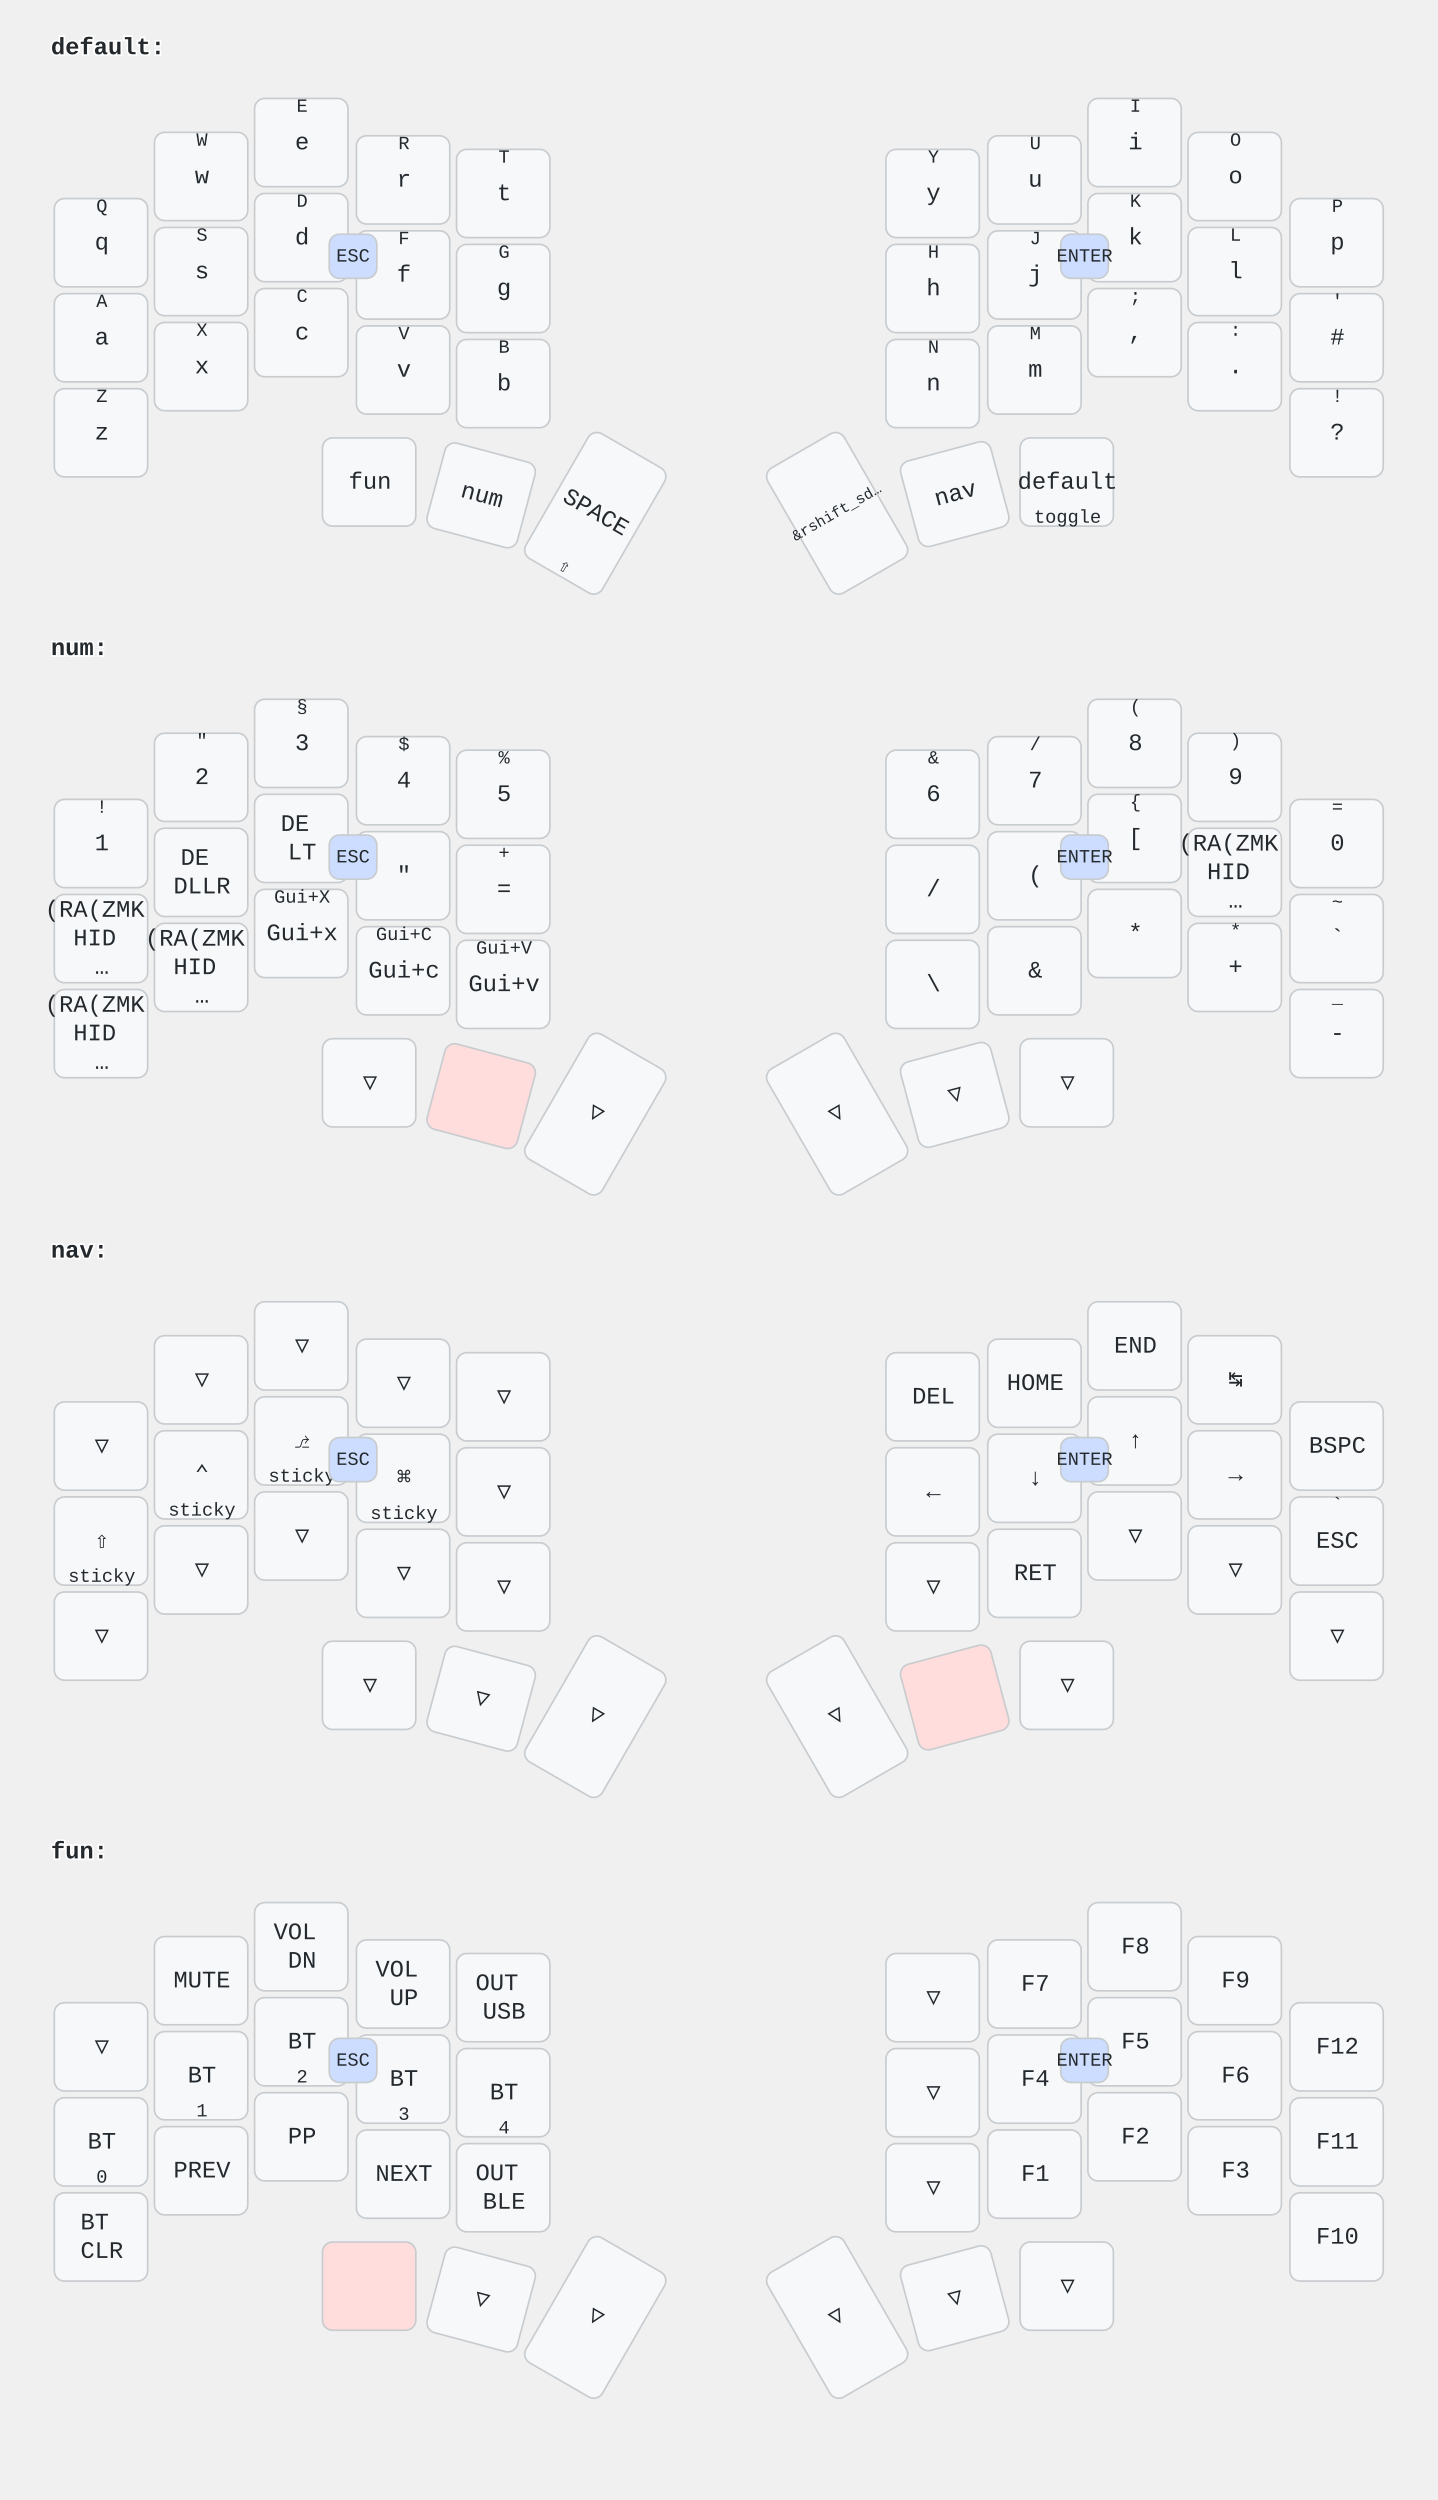
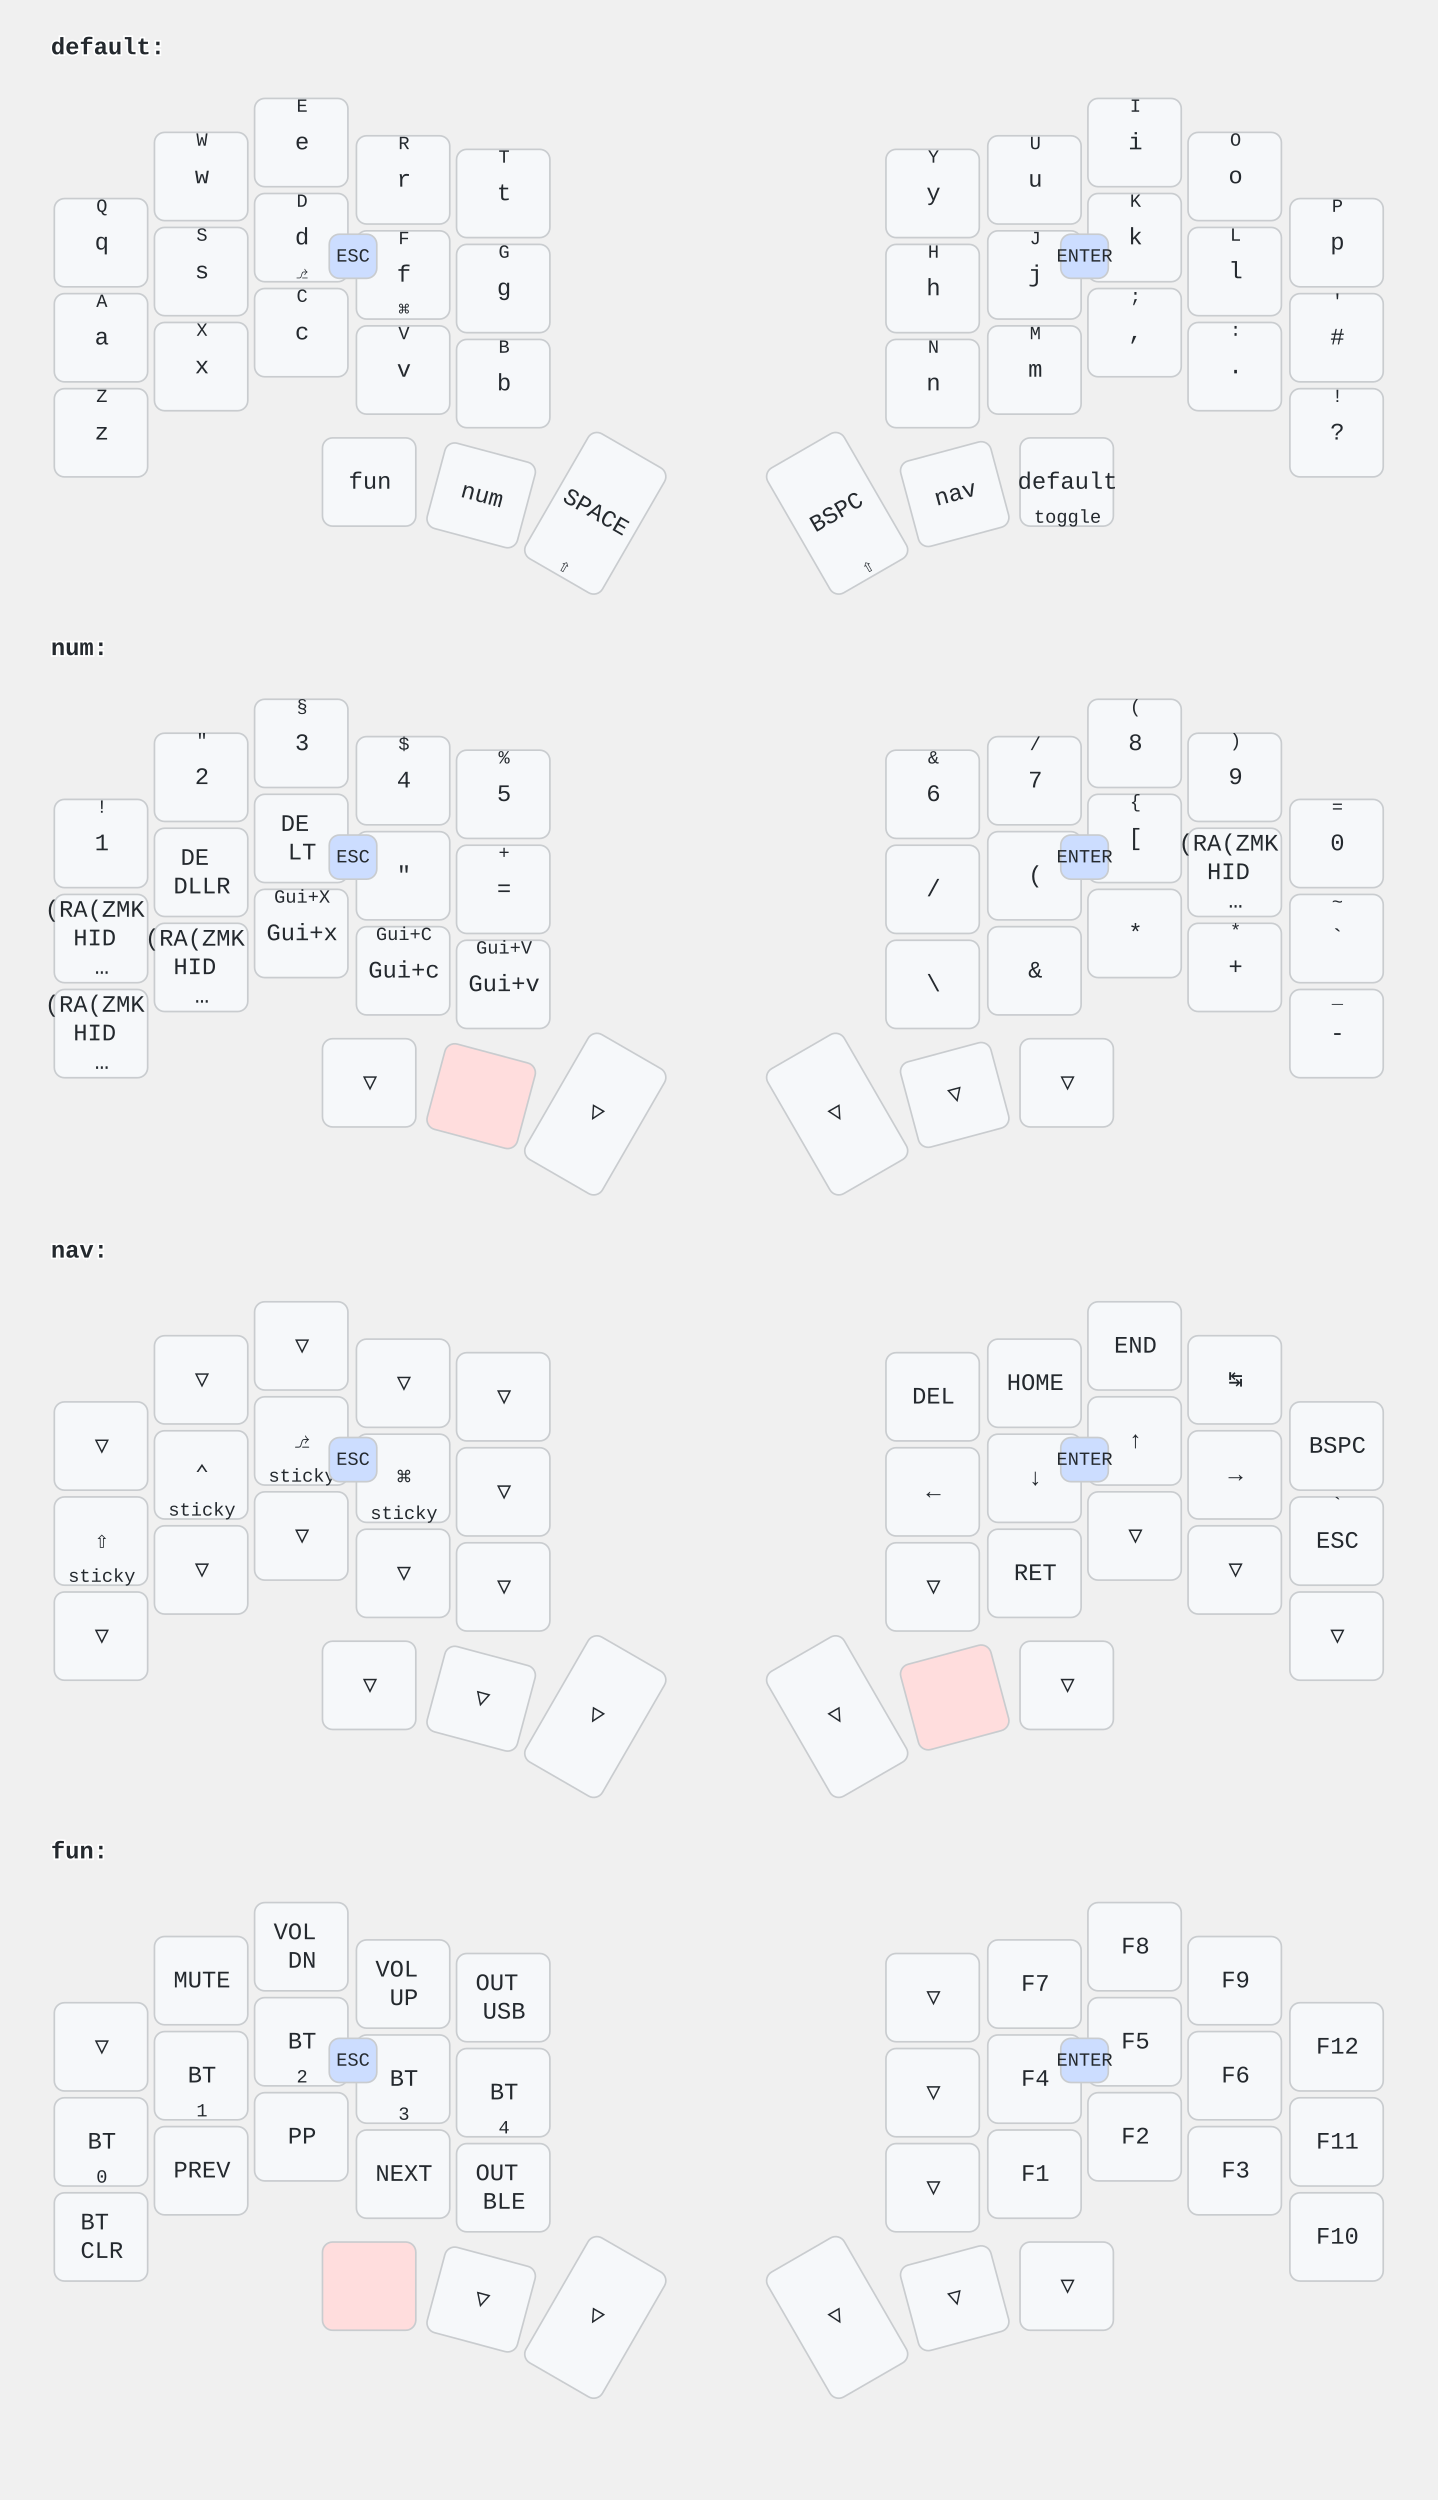
<svg xmlns="http://www.w3.org/2000/svg" width="847" height="1473" viewBox="0 0 847 1473" class="keymap">
  <style>/* font and background color specifications */
svg {
    font-family: SFMono-Regular,Consolas,Liberation Mono,Menlo,monospace;
    font-size: 14px;
    font-kerning: normal;
    text-rendering: optimizeLegibility;
    fill: #24292e;
}

/* default key styling */
rect {
    fill: #f6f8fa;
    stroke: #c9cccf;
    stroke-width: 1;
}

/* color accent for combo boxes */
rect.combo {
    fill: #cdf;
}

/* color accent for held keys */
rect.held, rect.combo.held {
    fill: #fdd;
}

/* color accent for ghost (optional) keys */
rect.ghost, rect.combo.ghost {
    fill: #ddd;
}

text {
    text-anchor: middle;
    dominant-baseline: middle;
}

/* styling for layer labels */
text.label {
    font-weight: bold;
    text-anchor: start;
    stroke: white;
    stroke-width: 2;
    paint-order: stroke;
}

/* styling for combo tap, and key hold/shifted label text */
text.combo, text.hold, text.shifted {
    font-size: 11px;
}

text.hold {
    text-anchor: middle;
    dominant-baseline: auto;
}

text.shifted {
    text-anchor: middle;
    dominant-baseline: hanging;
}

/* styling for hold/shifted label text in combo box */
text.combo.hold, text.combo.shifted {
    font-size: 8px;
}

/* styling for combo dendrons */
path {
    stroke-width: 1;
    stroke: gray;
    fill: none;
}
</style>
  <g transform="translate(30, 0)" class="layer-default">
    <text x="0" y="28" class="label" id="default">default:</text>
    <g transform="translate(0, 56)">
      <g transform="translate(30, 87)" class="key keypos-0">
        <rect rx="6" ry="6" x="-28" y="-26" width="55" height="52" class="key" />
        <text x="0" y="0" class="key tap">q</text>
        <text x="0" y="-24" class="key shifted">Q</text>
      </g>
      <g transform="translate(89, 48)" class="key keypos-1">
        <rect rx="6" ry="6" x="-28" y="-26" width="55" height="52" class="key" />
        <text x="0" y="0" class="key tap">w</text>
        <text x="0" y="-24" class="key shifted">W</text>
      </g>
      <g transform="translate(148, 28)" class="key keypos-2">
        <rect rx="6" ry="6" x="-28" y="-26" width="55" height="52" class="key" />
        <text x="0" y="0" class="key tap">e</text>
        <text x="0" y="-24" class="key shifted">E</text>
      </g>
      <g transform="translate(208, 50)" class="key keypos-3">
        <rect rx="6" ry="6" x="-28" y="-26" width="55" height="52" class="key" />
        <text x="0" y="0" class="key tap">r</text>
        <text x="0" y="-24" class="key shifted">R</text>
      </g>
      <g transform="translate(267, 58)" class="key keypos-4">
        <rect rx="6" ry="6" x="-28" y="-26" width="55" height="52" class="key" />
        <text x="0" y="0" class="key tap">t</text>
        <text x="0" y="-24" class="key shifted">T</text>
      </g>
      <g transform="translate(520, 58)" class="key keypos-5">
        <rect rx="6" ry="6" x="-28" y="-26" width="55" height="52" class="key" />
        <text x="0" y="0" class="key tap">y</text>
        <text x="0" y="-24" class="key shifted">Y</text>
      </g>
      <g transform="translate(580, 50)" class="key keypos-6">
        <rect rx="6" ry="6" x="-28" y="-26" width="55" height="52" class="key" />
        <text x="0" y="0" class="key tap">u</text>
        <text x="0" y="-24" class="key shifted">U</text>
      </g>
      <g transform="translate(639, 28)" class="key keypos-7">
        <rect rx="6" ry="6" x="-28" y="-26" width="55" height="52" class="key" />
        <text x="0" y="0" class="key tap">i</text>
        <text x="0" y="-24" class="key shifted">I</text>
      </g>
      <g transform="translate(698, 48)" class="key keypos-8">
        <rect rx="6" ry="6" x="-28" y="-26" width="55" height="52" class="key" />
        <text x="0" y="0" class="key tap">o</text>
        <text x="0" y="-24" class="key shifted">O</text>
      </g>
      <g transform="translate(758, 87)" class="key keypos-9">
        <rect rx="6" ry="6" x="-28" y="-26" width="55" height="52" class="key" />
        <text x="0" y="0" class="key tap">p</text>
        <text x="0" y="-24" class="key shifted">P</text>
      </g>
      <g transform="translate(30, 143)" class="key keypos-10">
        <rect rx="6" ry="6" x="-28" y="-26" width="55" height="52" class="key" />
        <text x="0" y="0" class="key tap">a</text>
        <text x="0" y="-24" class="key shifted">A</text>
      </g>
      <g transform="translate(89, 104)" class="key keypos-11">
        <rect rx="6" ry="6" x="-28" y="-26" width="55" height="52" class="key" />
        <text x="0" y="0" class="key tap">s</text>
        <text x="0" y="-24" class="key shifted">S</text>
      </g>
      <g transform="translate(148, 84)" class="key keypos-12">
        <rect rx="6" ry="6" x="-28" y="-26" width="55" height="52" class="key" />
        <text x="0" y="0" class="key tap">d</text>
+         <text x="0" y="24" class="key hold">⎇</text>
        <text x="0" y="-24" class="key shifted">D</text>
      </g>
      <g transform="translate(208, 106)" class="key keypos-13">
        <rect rx="6" ry="6" x="-28" y="-26" width="55" height="52" class="key" />
        <text x="0" y="0" class="key tap">f</text>
+         <text x="0" y="24" class="key hold">⌘</text>
        <text x="0" y="-24" class="key shifted">F</text>
      </g>
      <g transform="translate(267, 114)" class="key keypos-14">
        <rect rx="6" ry="6" x="-28" y="-26" width="55" height="52" class="key" />
        <text x="0" y="0" class="key tap">g</text>
        <text x="0" y="-24" class="key shifted">G</text>
      </g>
      <g transform="translate(520, 114)" class="key keypos-15">
        <rect rx="6" ry="6" x="-28" y="-26" width="55" height="52" class="key" />
        <text x="0" y="0" class="key tap">h</text>
        <text x="0" y="-24" class="key shifted">H</text>
      </g>
      <g transform="translate(580, 106)" class="key keypos-16">
        <rect rx="6" ry="6" x="-28" y="-26" width="55" height="52" class="key" />
        <text x="0" y="0" class="key tap">j</text>
        <text x="0" y="-24" class="key shifted">J</text>
      </g>
      <g transform="translate(639, 84)" class="key keypos-17">
        <rect rx="6" ry="6" x="-28" y="-26" width="55" height="52" class="key" />
        <text x="0" y="0" class="key tap">k</text>
        <text x="0" y="-24" class="key shifted">K</text>
      </g>
      <g transform="translate(698, 104)" class="key keypos-18">
        <rect rx="6" ry="6" x="-28" y="-26" width="55" height="52" class="key" />
        <text x="0" y="0" class="key tap">l</text>
        <text x="0" y="-24" class="key shifted">L</text>
      </g>
      <g transform="translate(758, 143)" class="key keypos-19">
        <rect rx="6" ry="6" x="-28" y="-26" width="55" height="52" class="key" />
        <text x="0" y="0" class="key tap">#</text>
        <text x="0" y="-24" class="key shifted">'</text>
      </g>
      <g transform="translate(30, 199)" class="key keypos-20">
        <rect rx="6" ry="6" x="-28" y="-26" width="55" height="52" class="key" />
        <text x="0" y="0" class="key tap">z</text>
        <text x="0" y="-24" class="key shifted">Z</text>
      </g>
      <g transform="translate(89, 160)" class="key keypos-21">
        <rect rx="6" ry="6" x="-28" y="-26" width="55" height="52" class="key" />
        <text x="0" y="0" class="key tap">x</text>
        <text x="0" y="-24" class="key shifted">X</text>
      </g>
      <g transform="translate(148, 140)" class="key keypos-22">
        <rect rx="6" ry="6" x="-28" y="-26" width="55" height="52" class="key" />
        <text x="0" y="0" class="key tap">c</text>
        <text x="0" y="-24" class="key shifted">C</text>
      </g>
      <g transform="translate(208, 162)" class="key keypos-23">
        <rect rx="6" ry="6" x="-28" y="-26" width="55" height="52" class="key" />
        <text x="0" y="0" class="key tap">v</text>
        <text x="0" y="-24" class="key shifted">V</text>
      </g>
      <g transform="translate(267, 170)" class="key keypos-24">
        <rect rx="6" ry="6" x="-28" y="-26" width="55" height="52" class="key" />
        <text x="0" y="0" class="key tap">b</text>
        <text x="0" y="-24" class="key shifted">B</text>
      </g>
      <g transform="translate(520, 170)" class="key keypos-25">
        <rect rx="6" ry="6" x="-28" y="-26" width="55" height="52" class="key" />
        <text x="0" y="0" class="key tap">n</text>
        <text x="0" y="-24" class="key shifted">N</text>
      </g>
      <g transform="translate(580, 162)" class="key keypos-26">
        <rect rx="6" ry="6" x="-28" y="-26" width="55" height="52" class="key" />
        <text x="0" y="0" class="key tap">m</text>
        <text x="0" y="-24" class="key shifted">M</text>
      </g>
      <g transform="translate(639, 140)" class="key keypos-27">
        <rect rx="6" ry="6" x="-28" y="-26" width="55" height="52" class="key" />
        <text x="0" y="0" class="key tap">,</text>
        <text x="0" y="-24" class="key shifted">;</text>
      </g>
      <g transform="translate(698, 160)" class="key keypos-28">
        <rect rx="6" ry="6" x="-28" y="-26" width="55" height="52" class="key" />
        <text x="0" y="0" class="key tap">.</text>
        <text x="0" y="-24" class="key shifted">:</text>
      </g>
      <g transform="translate(758, 199)" class="key keypos-29">
        <rect rx="6" ry="6" x="-28" y="-26" width="55" height="52" class="key" />
        <text x="0" y="0" class="key tap">?</text>
        <text x="0" y="-24" class="key shifted">!</text>
      </g>
      <g transform="translate(188, 228)" class="key keypos-30">
        <rect rx="6" ry="6" x="-28" y="-26" width="55" height="52" class="key" />
        <a href="#fun">
          <text x="0" y="0" class="key tap layer-activator">fun</text>
        </a>
      </g>
      <g transform="translate(254, 236) rotate(15.0)" class="key keypos-31">
        <rect rx="6" ry="6" x="-28" y="-26" width="55" height="52" class="key" />
        <a href="#num">
          <text x="0" y="0" class="key tap layer-activator">num</text>
        </a>
      </g>
      <g transform="translate(321, 246) rotate(30.0)" class="key keypos-32">
        <rect rx="6" ry="6" x="-26" y="-42" width="52" height="85" class="key" />
        <text x="0" y="0" class="key tap">SPACE</text>
        <text x="0" y="40" class="key hold">⇧</text>
      </g>
      <g transform="translate(463, 246) rotate(-30.0)" class="key keypos-33">
        <rect rx="6" ry="6" x="-26" y="-42" width="52" height="85" class="key" />
-         <text x="0" y="0" class="key tap">
-           <tspan style="font-size: 64%">&amp;rshift_sd…</tspan>
-         </text>
+         <text x="0" y="0" class="key tap">BSPC</text>
+         <text x="0" y="40" class="key hold">⇧</text>
      </g>
      <g transform="translate(533, 235) rotate(-15.0)" class="key keypos-34">
        <rect rx="6" ry="6" x="-28" y="-26" width="55" height="52" class="key" />
        <a href="#nav">
          <text x="0" y="0" class="key tap layer-activator">nav</text>
        </a>
      </g>
      <g transform="translate(599, 228)" class="key keypos-35">
        <rect rx="6" ry="6" x="-28" y="-26" width="55" height="52" class="key" />
        <a href="#default">
          <text x="0" y="0" class="key tap layer-activator">default</text>
        </a>
        <text x="0" y="24" class="key hold">toggle</text>
      </g>
      <g class="combo combopos-0">
        <rect rx="6" ry="6" x="164" y="82" width="28" height="26" class="combo" />
        <text x="178" y="95" class="combo tap">ESC</text>
      </g>
      <g class="combo combopos-1">
        <rect rx="6" ry="6" x="595" y="82" width="28" height="26" class="combo" />
        <text x="609" y="95" class="combo tap">ENTER</text>
      </g>
    </g>
  </g>
  <g transform="translate(30, 354)" class="layer-num">
    <text x="0" y="28" class="label" id="num">num:</text>
    <g transform="translate(0, 56)">
      <g transform="translate(30, 87)" class="key keypos-0">
        <rect rx="6" ry="6" x="-28" y="-26" width="55" height="52" class="key" />
        <text x="0" y="0" class="key tap">1</text>
        <text x="0" y="-24" class="key shifted">!</text>
      </g>
      <g transform="translate(89, 48)" class="key keypos-1">
        <rect rx="6" ry="6" x="-28" y="-26" width="55" height="52" class="key" />
        <text x="0" y="0" class="key tap">2</text>
        <text x="0" y="-24" class="key shifted">"</text>
      </g>
      <g transform="translate(148, 28)" class="key keypos-2">
        <rect rx="6" ry="6" x="-28" y="-26" width="55" height="52" class="key" />
        <text x="0" y="0" class="key tap">3</text>
        <text x="0" y="-24" class="key shifted">§</text>
      </g>
      <g transform="translate(208, 50)" class="key keypos-3">
        <rect rx="6" ry="6" x="-28" y="-26" width="55" height="52" class="key" />
        <text x="0" y="0" class="key tap">4</text>
        <text x="0" y="-24" class="key shifted">$</text>
      </g>
      <g transform="translate(267, 58)" class="key keypos-4">
        <rect rx="6" ry="6" x="-28" y="-26" width="55" height="52" class="key" />
        <text x="0" y="0" class="key tap">5</text>
        <text x="0" y="-24" class="key shifted">%</text>
      </g>
      <g transform="translate(520, 58)" class="key keypos-5">
        <rect rx="6" ry="6" x="-28" y="-26" width="55" height="52" class="key" />
        <text x="0" y="0" class="key tap">6</text>
        <text x="0" y="-24" class="key shifted">&amp;</text>
      </g>
      <g transform="translate(580, 50)" class="key keypos-6">
        <rect rx="6" ry="6" x="-28" y="-26" width="55" height="52" class="key" />
        <text x="0" y="0" class="key tap">7</text>
        <text x="0" y="-24" class="key shifted">/</text>
      </g>
      <g transform="translate(639, 28)" class="key keypos-7">
        <rect rx="6" ry="6" x="-28" y="-26" width="55" height="52" class="key" />
        <text x="0" y="0" class="key tap">8</text>
        <text x="0" y="-24" class="key shifted">(</text>
      </g>
      <g transform="translate(698, 48)" class="key keypos-8">
        <rect rx="6" ry="6" x="-28" y="-26" width="55" height="52" class="key" />
        <text x="0" y="0" class="key tap">9</text>
        <text x="0" y="-24" class="key shifted">)</text>
      </g>
      <g transform="translate(758, 87)" class="key keypos-9">
        <rect rx="6" ry="6" x="-28" y="-26" width="55" height="52" class="key" />
        <text x="0" y="0" class="key tap">0</text>
        <text x="0" y="-24" class="key shifted">=</text>
      </g>
      <g transform="translate(30, 143)" class="key keypos-10">
        <rect rx="6" ry="6" x="-28" y="-26" width="55" height="52" class="key" />
        <text x="0" y="0" class="key tap">
          <tspan x="0" dy="-1.2em">(RA(ZMK</tspan>
          <tspan x="0" dy="1.2em">HID</tspan>
          <tspan x="0" dy="1.2em">…</tspan>
        </text>
      </g>
      <g transform="translate(89, 104)" class="key keypos-11">
        <rect rx="6" ry="6" x="-28" y="-26" width="55" height="52" class="key" />
        <text x="0" y="0" class="key tap">
          <tspan x="0" dy="-0.6em">DE</tspan>
          <tspan x="0" dy="1.2em">DLLR</tspan>
        </text>
      </g>
      <g transform="translate(148, 84)" class="key keypos-12">
        <rect rx="6" ry="6" x="-28" y="-26" width="55" height="52" class="key" />
        <text x="0" y="0" class="key tap">
          <tspan x="0" dy="-0.6em">DE</tspan>
          <tspan x="0" dy="1.2em">LT</tspan>
        </text>
      </g>
      <g transform="translate(208, 106)" class="key keypos-13">
        <rect rx="6" ry="6" x="-28" y="-26" width="55" height="52" class="key" />
        <text x="0" y="0" class="key tap">"</text>
      </g>
      <g transform="translate(267, 114)" class="key keypos-14">
        <rect rx="6" ry="6" x="-28" y="-26" width="55" height="52" class="key" />
        <text x="0" y="0" class="key tap">=</text>
        <text x="0" y="-24" class="key shifted">+</text>
      </g>
      <g transform="translate(520, 114)" class="key keypos-15">
        <rect rx="6" ry="6" x="-28" y="-26" width="55" height="52" class="key" />
        <text x="0" y="0" class="key tap">/</text>
      </g>
      <g transform="translate(580, 106)" class="key keypos-16">
        <rect rx="6" ry="6" x="-28" y="-26" width="55" height="52" class="key" />
        <text x="0" y="0" class="key tap">(</text>
      </g>
      <g transform="translate(639, 84)" class="key keypos-17">
        <rect rx="6" ry="6" x="-28" y="-26" width="55" height="52" class="key" />
        <text x="0" y="0" class="key tap">[</text>
        <text x="0" y="-24" class="key shifted">{</text>
      </g>
      <g transform="translate(698, 104)" class="key keypos-18">
        <rect rx="6" ry="6" x="-28" y="-26" width="55" height="52" class="key" />
        <text x="0" y="0" class="key tap">
          <tspan x="0" dy="-1.2em">(RA(ZMK</tspan>
          <tspan x="0" dy="1.2em">HID</tspan>
          <tspan x="0" dy="1.2em">…</tspan>
        </text>
      </g>
      <g transform="translate(758, 143)" class="key keypos-19">
        <rect rx="6" ry="6" x="-28" y="-26" width="55" height="52" class="key" />
        <text x="0" y="0" class="key tap">`</text>
        <text x="0" y="-24" class="key shifted">~</text>
      </g>
      <g transform="translate(30, 199)" class="key keypos-20">
        <rect rx="6" ry="6" x="-28" y="-26" width="55" height="52" class="key" />
        <text x="0" y="0" class="key tap">
          <tspan x="0" dy="-1.2em">(RA(ZMK</tspan>
          <tspan x="0" dy="1.2em">HID</tspan>
          <tspan x="0" dy="1.2em">…</tspan>
        </text>
      </g>
      <g transform="translate(89, 160)" class="key keypos-21">
        <rect rx="6" ry="6" x="-28" y="-26" width="55" height="52" class="key" />
        <text x="0" y="0" class="key tap">
          <tspan x="0" dy="-1.2em">(RA(ZMK</tspan>
          <tspan x="0" dy="1.2em">HID</tspan>
          <tspan x="0" dy="1.2em">…</tspan>
        </text>
      </g>
      <g transform="translate(148, 140)" class="key keypos-22">
        <rect rx="6" ry="6" x="-28" y="-26" width="55" height="52" class="key" />
        <text x="0" y="0" class="key tap">Gui+x</text>
        <text x="0" y="-24" class="key shifted">Gui+X</text>
      </g>
      <g transform="translate(208, 162)" class="key keypos-23">
        <rect rx="6" ry="6" x="-28" y="-26" width="55" height="52" class="key" />
        <text x="0" y="0" class="key tap">Gui+c</text>
        <text x="0" y="-24" class="key shifted">Gui+C</text>
      </g>
      <g transform="translate(267, 170)" class="key keypos-24">
        <rect rx="6" ry="6" x="-28" y="-26" width="55" height="52" class="key" />
        <text x="0" y="0" class="key tap">Gui+v</text>
        <text x="0" y="-24" class="key shifted">Gui+V</text>
      </g>
      <g transform="translate(520, 170)" class="key keypos-25">
        <rect rx="6" ry="6" x="-28" y="-26" width="55" height="52" class="key" />
        <text x="0" y="0" class="key tap">\</text>
      </g>
      <g transform="translate(580, 162)" class="key keypos-26">
        <rect rx="6" ry="6" x="-28" y="-26" width="55" height="52" class="key" />
        <text x="0" y="0" class="key tap">&amp;</text>
      </g>
      <g transform="translate(639, 140)" class="key keypos-27">
        <rect rx="6" ry="6" x="-28" y="-26" width="55" height="52" class="key" />
        <text x="0" y="0" class="key tap">*</text>
      </g>
      <g transform="translate(698, 160)" class="key keypos-28">
        <rect rx="6" ry="6" x="-28" y="-26" width="55" height="52" class="key" />
        <text x="0" y="0" class="key tap">+</text>
        <text x="0" y="-24" class="key shifted">*</text>
      </g>
      <g transform="translate(758, 199)" class="key keypos-29">
        <rect rx="6" ry="6" x="-28" y="-26" width="55" height="52" class="key" />
        <text x="0" y="0" class="key tap">-</text>
        <text x="0" y="-24" class="key shifted">_</text>
      </g>
      <g transform="translate(188, 228)" class="key trans keypos-30">
        <rect rx="6" ry="6" x="-28" y="-26" width="55" height="52" class="key trans" />
        <text x="0" y="0" class="key trans tap">▽</text>
      </g>
      <g transform="translate(254, 236) rotate(15.0)" class="key held keypos-31">
        <rect rx="6" ry="6" x="-28" y="-26" width="55" height="52" class="key held" />
      </g>
      <g transform="translate(321, 246) rotate(30.0)" class="key trans keypos-32">
        <rect rx="6" ry="6" x="-26" y="-42" width="52" height="85" class="key trans" />
        <text x="0" y="0" class="key trans tap">▽</text>
      </g>
      <g transform="translate(463, 246) rotate(-30.0)" class="key trans keypos-33">
        <rect rx="6" ry="6" x="-26" y="-42" width="52" height="85" class="key trans" />
        <text x="0" y="0" class="key trans tap">▽</text>
      </g>
      <g transform="translate(533, 235) rotate(-15.0)" class="key trans keypos-34">
        <rect rx="6" ry="6" x="-28" y="-26" width="55" height="52" class="key trans" />
        <text x="0" y="0" class="key trans tap">▽</text>
      </g>
      <g transform="translate(599, 228)" class="key trans keypos-35">
        <rect rx="6" ry="6" x="-28" y="-26" width="55" height="52" class="key trans" />
        <text x="0" y="0" class="key trans tap">▽</text>
      </g>
      <g class="combo combopos-0">
        <rect rx="6" ry="6" x="164" y="82" width="28" height="26" class="combo" />
        <text x="178" y="95" class="combo tap">ESC</text>
      </g>
      <g class="combo combopos-1">
        <rect rx="6" ry="6" x="595" y="82" width="28" height="26" class="combo" />
        <text x="609" y="95" class="combo tap">ENTER</text>
      </g>
    </g>
  </g>
  <g transform="translate(30, 709)" class="layer-nav">
    <text x="0" y="28" class="label" id="nav">nav:</text>
    <g transform="translate(0, 56)">
      <g transform="translate(30, 87)" class="key trans keypos-0">
        <rect rx="6" ry="6" x="-28" y="-26" width="55" height="52" class="key trans" />
        <text x="0" y="0" class="key trans tap">▽</text>
      </g>
      <g transform="translate(89, 48)" class="key trans keypos-1">
        <rect rx="6" ry="6" x="-28" y="-26" width="55" height="52" class="key trans" />
        <text x="0" y="0" class="key trans tap">▽</text>
      </g>
      <g transform="translate(148, 28)" class="key trans keypos-2">
        <rect rx="6" ry="6" x="-28" y="-26" width="55" height="52" class="key trans" />
        <text x="0" y="0" class="key trans tap">▽</text>
      </g>
      <g transform="translate(208, 50)" class="key trans keypos-3">
        <rect rx="6" ry="6" x="-28" y="-26" width="55" height="52" class="key trans" />
        <text x="0" y="0" class="key trans tap">▽</text>
      </g>
      <g transform="translate(267, 58)" class="key trans keypos-4">
        <rect rx="6" ry="6" x="-28" y="-26" width="55" height="52" class="key trans" />
        <text x="0" y="0" class="key trans tap">▽</text>
      </g>
      <g transform="translate(520, 58)" class="key keypos-5">
        <rect rx="6" ry="6" x="-28" y="-26" width="55" height="52" class="key" />
        <text x="0" y="0" class="key tap">DEL</text>
      </g>
      <g transform="translate(580, 50)" class="key keypos-6">
        <rect rx="6" ry="6" x="-28" y="-26" width="55" height="52" class="key" />
        <text x="0" y="0" class="key tap">HOME</text>
      </g>
      <g transform="translate(639, 28)" class="key keypos-7">
        <rect rx="6" ry="6" x="-28" y="-26" width="55" height="52" class="key" />
        <text x="0" y="0" class="key tap">END</text>
      </g>
      <g transform="translate(698, 48)" class="key keypos-8">
        <rect rx="6" ry="6" x="-28" y="-26" width="55" height="52" class="key" />
        <text x="0" y="0" class="key tap">↹</text>
      </g>
      <g transform="translate(758, 87)" class="key keypos-9">
        <rect rx="6" ry="6" x="-28" y="-26" width="55" height="52" class="key" />
        <text x="0" y="0" class="key tap">BSPC</text>
      </g>
      <g transform="translate(30, 143)" class="key keypos-10">
        <rect rx="6" ry="6" x="-28" y="-26" width="55" height="52" class="key" />
        <text x="0" y="0" class="key tap">⇧</text>
        <text x="0" y="24" class="key hold">sticky</text>
      </g>
      <g transform="translate(89, 104)" class="key keypos-11">
        <rect rx="6" ry="6" x="-28" y="-26" width="55" height="52" class="key" />
        <text x="0" y="0" class="key tap">⌃</text>
        <text x="0" y="24" class="key hold">sticky</text>
      </g>
      <g transform="translate(148, 84)" class="key keypos-12">
        <rect rx="6" ry="6" x="-28" y="-26" width="55" height="52" class="key" />
        <text x="0" y="0" class="key tap">⎇</text>
        <text x="0" y="24" class="key hold">sticky</text>
      </g>
      <g transform="translate(208, 106)" class="key keypos-13">
        <rect rx="6" ry="6" x="-28" y="-26" width="55" height="52" class="key" />
        <text x="0" y="0" class="key tap">⌘</text>
        <text x="0" y="24" class="key hold">sticky</text>
      </g>
      <g transform="translate(267, 114)" class="key trans keypos-14">
        <rect rx="6" ry="6" x="-28" y="-26" width="55" height="52" class="key trans" />
        <text x="0" y="0" class="key trans tap">▽</text>
      </g>
      <g transform="translate(520, 114)" class="key keypos-15">
        <rect rx="6" ry="6" x="-28" y="-26" width="55" height="52" class="key" />
        <text x="0" y="0" class="key tap">←</text>
      </g>
      <g transform="translate(580, 106)" class="key keypos-16">
        <rect rx="6" ry="6" x="-28" y="-26" width="55" height="52" class="key" />
        <text x="0" y="0" class="key tap">↓</text>
      </g>
      <g transform="translate(639, 84)" class="key keypos-17">
        <rect rx="6" ry="6" x="-28" y="-26" width="55" height="52" class="key" />
        <text x="0" y="0" class="key tap">↑</text>
      </g>
      <g transform="translate(698, 104)" class="key keypos-18">
        <rect rx="6" ry="6" x="-28" y="-26" width="55" height="52" class="key" />
        <text x="0" y="0" class="key tap">→</text>
      </g>
      <g transform="translate(758, 143)" class="key keypos-19">
        <rect rx="6" ry="6" x="-28" y="-26" width="55" height="52" class="key" />
        <text x="0" y="0" class="key tap">ESC</text>
        <text x="0" y="-24" class="key shifted">`</text>
      </g>
      <g transform="translate(30, 199)" class="key trans keypos-20">
        <rect rx="6" ry="6" x="-28" y="-26" width="55" height="52" class="key trans" />
        <text x="0" y="0" class="key trans tap">▽</text>
      </g>
      <g transform="translate(89, 160)" class="key trans keypos-21">
        <rect rx="6" ry="6" x="-28" y="-26" width="55" height="52" class="key trans" />
        <text x="0" y="0" class="key trans tap">▽</text>
      </g>
      <g transform="translate(148, 140)" class="key trans keypos-22">
        <rect rx="6" ry="6" x="-28" y="-26" width="55" height="52" class="key trans" />
        <text x="0" y="0" class="key trans tap">▽</text>
      </g>
      <g transform="translate(208, 162)" class="key trans keypos-23">
        <rect rx="6" ry="6" x="-28" y="-26" width="55" height="52" class="key trans" />
        <text x="0" y="0" class="key trans tap">▽</text>
      </g>
      <g transform="translate(267, 170)" class="key trans keypos-24">
        <rect rx="6" ry="6" x="-28" y="-26" width="55" height="52" class="key trans" />
        <text x="0" y="0" class="key trans tap">▽</text>
      </g>
      <g transform="translate(520, 170)" class="key trans keypos-25">
        <rect rx="6" ry="6" x="-28" y="-26" width="55" height="52" class="key trans" />
        <text x="0" y="0" class="key trans tap">▽</text>
      </g>
      <g transform="translate(580, 162)" class="key keypos-26">
        <rect rx="6" ry="6" x="-28" y="-26" width="55" height="52" class="key" />
        <text x="0" y="0" class="key tap">RET</text>
      </g>
      <g transform="translate(639, 140)" class="key trans keypos-27">
        <rect rx="6" ry="6" x="-28" y="-26" width="55" height="52" class="key trans" />
        <text x="0" y="0" class="key trans tap">▽</text>
      </g>
      <g transform="translate(698, 160)" class="key trans keypos-28">
        <rect rx="6" ry="6" x="-28" y="-26" width="55" height="52" class="key trans" />
        <text x="0" y="0" class="key trans tap">▽</text>
      </g>
      <g transform="translate(758, 199)" class="key trans keypos-29">
        <rect rx="6" ry="6" x="-28" y="-26" width="55" height="52" class="key trans" />
        <text x="0" y="0" class="key trans tap">▽</text>
      </g>
      <g transform="translate(188, 228)" class="key trans keypos-30">
        <rect rx="6" ry="6" x="-28" y="-26" width="55" height="52" class="key trans" />
        <text x="0" y="0" class="key trans tap">▽</text>
      </g>
      <g transform="translate(254, 236) rotate(15.0)" class="key trans keypos-31">
        <rect rx="6" ry="6" x="-28" y="-26" width="55" height="52" class="key trans" />
        <text x="0" y="0" class="key trans tap">▽</text>
      </g>
      <g transform="translate(321, 246) rotate(30.0)" class="key trans keypos-32">
        <rect rx="6" ry="6" x="-26" y="-42" width="52" height="85" class="key trans" />
        <text x="0" y="0" class="key trans tap">▽</text>
      </g>
      <g transform="translate(463, 246) rotate(-30.0)" class="key trans keypos-33">
        <rect rx="6" ry="6" x="-26" y="-42" width="52" height="85" class="key trans" />
        <text x="0" y="0" class="key trans tap">▽</text>
      </g>
      <g transform="translate(533, 235) rotate(-15.0)" class="key held keypos-34">
        <rect rx="6" ry="6" x="-28" y="-26" width="55" height="52" class="key held" />
      </g>
      <g transform="translate(599, 228)" class="key trans keypos-35">
        <rect rx="6" ry="6" x="-28" y="-26" width="55" height="52" class="key trans" />
        <text x="0" y="0" class="key trans tap">▽</text>
      </g>
      <g class="combo combopos-0">
        <rect rx="6" ry="6" x="164" y="82" width="28" height="26" class="combo" />
        <text x="178" y="95" class="combo tap">ESC</text>
      </g>
      <g class="combo combopos-1">
        <rect rx="6" ry="6" x="595" y="82" width="28" height="26" class="combo" />
        <text x="609" y="95" class="combo tap">ENTER</text>
      </g>
    </g>
  </g>
  <g transform="translate(30, 1063)" class="layer-fun">
    <text x="0" y="28" class="label" id="fun">fun:</text>
    <g transform="translate(0, 56)">
      <g transform="translate(30, 87)" class="key trans keypos-0">
        <rect rx="6" ry="6" x="-28" y="-26" width="55" height="52" class="key trans" />
        <text x="0" y="0" class="key trans tap">▽</text>
      </g>
      <g transform="translate(89, 48)" class="key keypos-1">
        <rect rx="6" ry="6" x="-28" y="-26" width="55" height="52" class="key" />
        <text x="0" y="0" class="key tap">MUTE</text>
      </g>
      <g transform="translate(148, 28)" class="key keypos-2">
        <rect rx="6" ry="6" x="-28" y="-26" width="55" height="52" class="key" />
        <text x="0" y="0" class="key tap">
          <tspan x="0" dy="-0.6em">VOL</tspan>
          <tspan x="0" dy="1.2em">DN</tspan>
        </text>
      </g>
      <g transform="translate(208, 50)" class="key keypos-3">
        <rect rx="6" ry="6" x="-28" y="-26" width="55" height="52" class="key" />
        <text x="0" y="0" class="key tap">
          <tspan x="0" dy="-0.6em">VOL</tspan>
          <tspan x="0" dy="1.2em">UP</tspan>
        </text>
      </g>
      <g transform="translate(267, 58)" class="key keypos-4">
        <rect rx="6" ry="6" x="-28" y="-26" width="55" height="52" class="key" />
        <text x="0" y="0" class="key tap">
          <tspan x="0" dy="-0.6em">OUT</tspan>
          <tspan x="0" dy="1.2em">USB</tspan>
        </text>
      </g>
      <g transform="translate(520, 58)" class="key trans keypos-5">
        <rect rx="6" ry="6" x="-28" y="-26" width="55" height="52" class="key trans" />
        <text x="0" y="0" class="key trans tap">▽</text>
      </g>
      <g transform="translate(580, 50)" class="key keypos-6">
        <rect rx="6" ry="6" x="-28" y="-26" width="55" height="52" class="key" />
        <text x="0" y="0" class="key tap">F7</text>
      </g>
      <g transform="translate(639, 28)" class="key keypos-7">
        <rect rx="6" ry="6" x="-28" y="-26" width="55" height="52" class="key" />
        <text x="0" y="0" class="key tap">F8</text>
      </g>
      <g transform="translate(698, 48)" class="key keypos-8">
        <rect rx="6" ry="6" x="-28" y="-26" width="55" height="52" class="key" />
        <text x="0" y="0" class="key tap">F9</text>
      </g>
      <g transform="translate(758, 87)" class="key keypos-9">
        <rect rx="6" ry="6" x="-28" y="-26" width="55" height="52" class="key" />
        <text x="0" y="0" class="key tap">F12</text>
      </g>
      <g transform="translate(30, 143)" class="key keypos-10">
        <rect rx="6" ry="6" x="-28" y="-26" width="55" height="52" class="key" />
        <text x="0" y="0" class="key tap">BT</text>
        <text x="0" y="24" class="key hold">0</text>
      </g>
      <g transform="translate(89, 104)" class="key keypos-11">
        <rect rx="6" ry="6" x="-28" y="-26" width="55" height="52" class="key" />
        <text x="0" y="0" class="key tap">BT</text>
        <text x="0" y="24" class="key hold">1</text>
      </g>
      <g transform="translate(148, 84)" class="key keypos-12">
        <rect rx="6" ry="6" x="-28" y="-26" width="55" height="52" class="key" />
        <text x="0" y="0" class="key tap">BT</text>
        <text x="0" y="24" class="key hold">2</text>
      </g>
      <g transform="translate(208, 106)" class="key keypos-13">
        <rect rx="6" ry="6" x="-28" y="-26" width="55" height="52" class="key" />
        <text x="0" y="0" class="key tap">BT</text>
        <text x="0" y="24" class="key hold">3</text>
      </g>
      <g transform="translate(267, 114)" class="key keypos-14">
        <rect rx="6" ry="6" x="-28" y="-26" width="55" height="52" class="key" />
        <text x="0" y="0" class="key tap">BT</text>
        <text x="0" y="24" class="key hold">4</text>
      </g>
      <g transform="translate(520, 114)" class="key trans keypos-15">
        <rect rx="6" ry="6" x="-28" y="-26" width="55" height="52" class="key trans" />
        <text x="0" y="0" class="key trans tap">▽</text>
      </g>
      <g transform="translate(580, 106)" class="key keypos-16">
        <rect rx="6" ry="6" x="-28" y="-26" width="55" height="52" class="key" />
        <text x="0" y="0" class="key tap">F4</text>
      </g>
      <g transform="translate(639, 84)" class="key keypos-17">
        <rect rx="6" ry="6" x="-28" y="-26" width="55" height="52" class="key" />
        <text x="0" y="0" class="key tap">F5</text>
      </g>
      <g transform="translate(698, 104)" class="key keypos-18">
        <rect rx="6" ry="6" x="-28" y="-26" width="55" height="52" class="key" />
        <text x="0" y="0" class="key tap">F6</text>
      </g>
      <g transform="translate(758, 143)" class="key keypos-19">
        <rect rx="6" ry="6" x="-28" y="-26" width="55" height="52" class="key" />
        <text x="0" y="0" class="key tap">F11</text>
      </g>
      <g transform="translate(30, 199)" class="key keypos-20">
        <rect rx="6" ry="6" x="-28" y="-26" width="55" height="52" class="key" />
        <text x="0" y="0" class="key tap">
          <tspan x="0" dy="-0.6em">BT</tspan>
          <tspan x="0" dy="1.2em">CLR</tspan>
        </text>
      </g>
      <g transform="translate(89, 160)" class="key keypos-21">
        <rect rx="6" ry="6" x="-28" y="-26" width="55" height="52" class="key" />
        <text x="0" y="0" class="key tap">PREV</text>
      </g>
      <g transform="translate(148, 140)" class="key keypos-22">
        <rect rx="6" ry="6" x="-28" y="-26" width="55" height="52" class="key" />
        <text x="0" y="0" class="key tap">PP</text>
      </g>
      <g transform="translate(208, 162)" class="key keypos-23">
        <rect rx="6" ry="6" x="-28" y="-26" width="55" height="52" class="key" />
        <text x="0" y="0" class="key tap">NEXT</text>
      </g>
      <g transform="translate(267, 170)" class="key keypos-24">
        <rect rx="6" ry="6" x="-28" y="-26" width="55" height="52" class="key" />
        <text x="0" y="0" class="key tap">
          <tspan x="0" dy="-0.6em">OUT</tspan>
          <tspan x="0" dy="1.2em">BLE</tspan>
        </text>
      </g>
      <g transform="translate(520, 170)" class="key trans keypos-25">
        <rect rx="6" ry="6" x="-28" y="-26" width="55" height="52" class="key trans" />
        <text x="0" y="0" class="key trans tap">▽</text>
      </g>
      <g transform="translate(580, 162)" class="key keypos-26">
        <rect rx="6" ry="6" x="-28" y="-26" width="55" height="52" class="key" />
        <text x="0" y="0" class="key tap">F1</text>
      </g>
      <g transform="translate(639, 140)" class="key keypos-27">
        <rect rx="6" ry="6" x="-28" y="-26" width="55" height="52" class="key" />
        <text x="0" y="0" class="key tap">F2</text>
      </g>
      <g transform="translate(698, 160)" class="key keypos-28">
        <rect rx="6" ry="6" x="-28" y="-26" width="55" height="52" class="key" />
        <text x="0" y="0" class="key tap">F3</text>
      </g>
      <g transform="translate(758, 199)" class="key keypos-29">
        <rect rx="6" ry="6" x="-28" y="-26" width="55" height="52" class="key" />
        <text x="0" y="0" class="key tap">F10</text>
      </g>
      <g transform="translate(188, 228)" class="key held keypos-30">
        <rect rx="6" ry="6" x="-28" y="-26" width="55" height="52" class="key held" />
      </g>
      <g transform="translate(254, 236) rotate(15.0)" class="key trans keypos-31">
        <rect rx="6" ry="6" x="-28" y="-26" width="55" height="52" class="key trans" />
        <text x="0" y="0" class="key trans tap">▽</text>
      </g>
      <g transform="translate(321, 246) rotate(30.0)" class="key trans keypos-32">
        <rect rx="6" ry="6" x="-26" y="-42" width="52" height="85" class="key trans" />
        <text x="0" y="0" class="key trans tap">▽</text>
      </g>
      <g transform="translate(463, 246) rotate(-30.0)" class="key trans keypos-33">
        <rect rx="6" ry="6" x="-26" y="-42" width="52" height="85" class="key trans" />
        <text x="0" y="0" class="key trans tap">▽</text>
      </g>
      <g transform="translate(533, 235) rotate(-15.0)" class="key trans keypos-34">
        <rect rx="6" ry="6" x="-28" y="-26" width="55" height="52" class="key trans" />
        <text x="0" y="0" class="key trans tap">▽</text>
      </g>
      <g transform="translate(599, 228)" class="key trans keypos-35">
        <rect rx="6" ry="6" x="-28" y="-26" width="55" height="52" class="key trans" />
        <text x="0" y="0" class="key trans tap">▽</text>
      </g>
      <g class="combo combopos-0">
        <rect rx="6" ry="6" x="164" y="82" width="28" height="26" class="combo" />
        <text x="178" y="95" class="combo tap">ESC</text>
      </g>
      <g class="combo combopos-1">
        <rect rx="6" ry="6" x="595" y="82" width="28" height="26" class="combo" />
        <text x="609" y="95" class="combo tap">ENTER</text>
      </g>
    </g>
  </g>
</svg>
